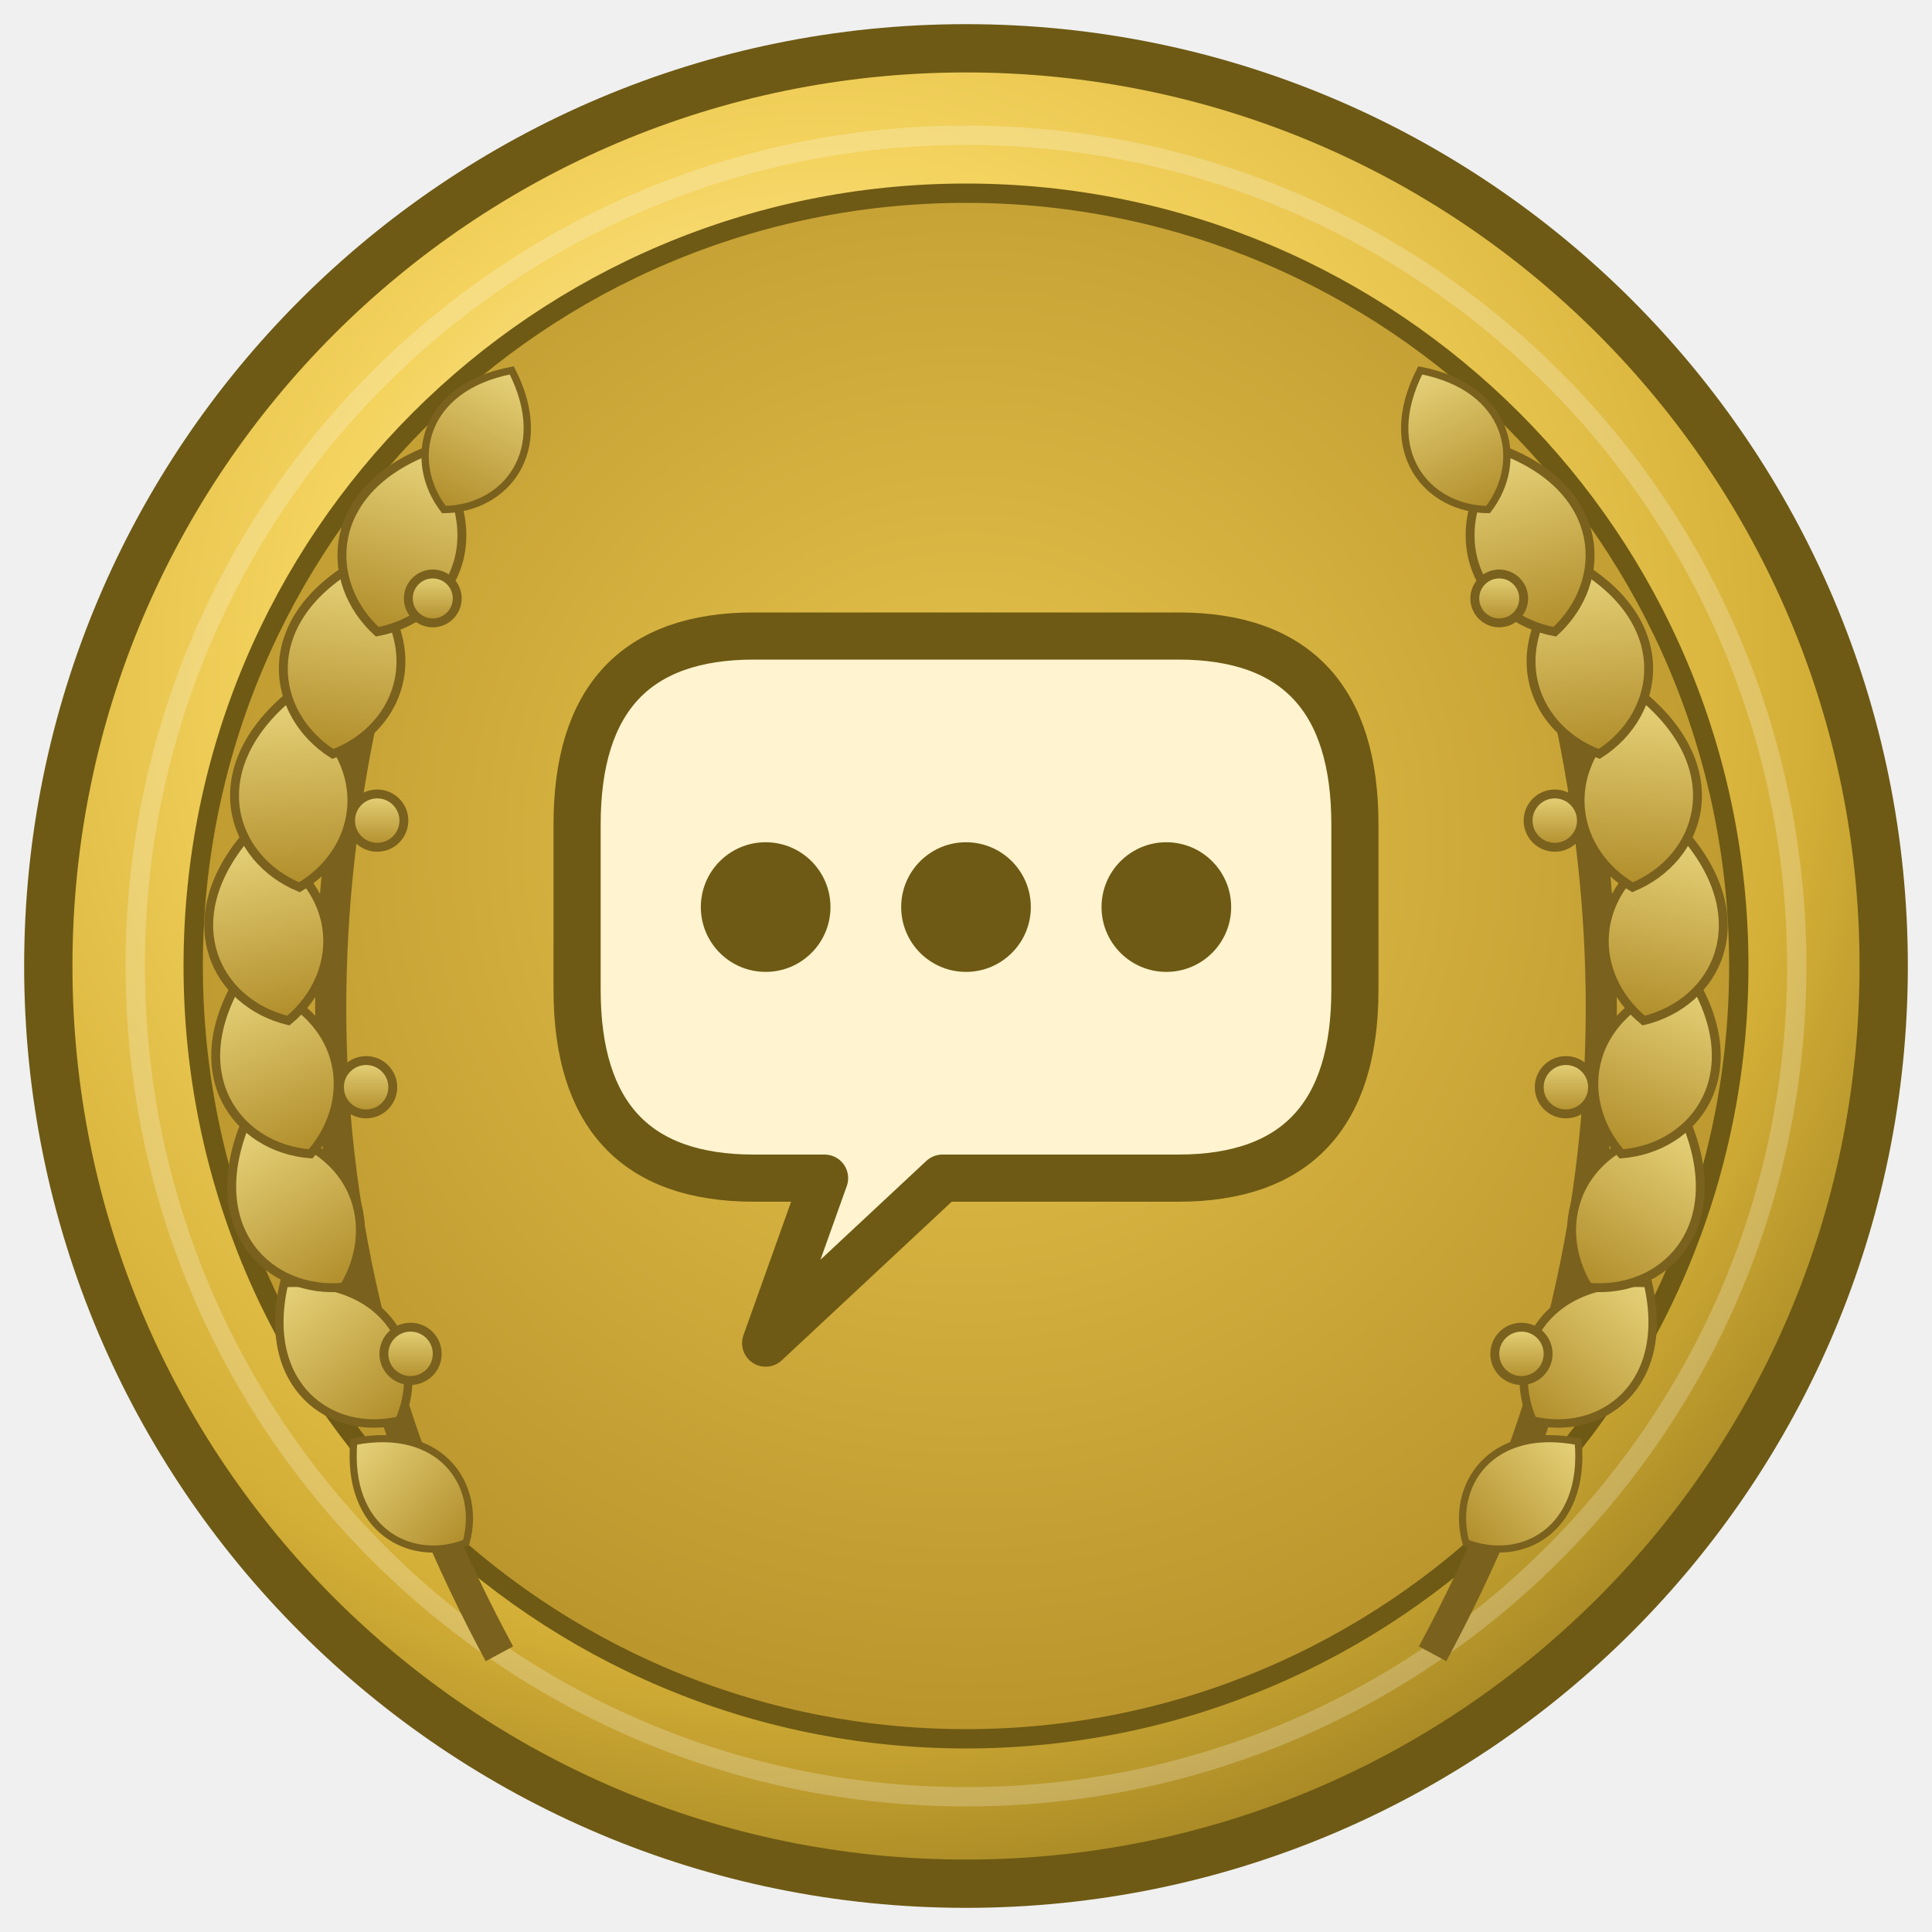
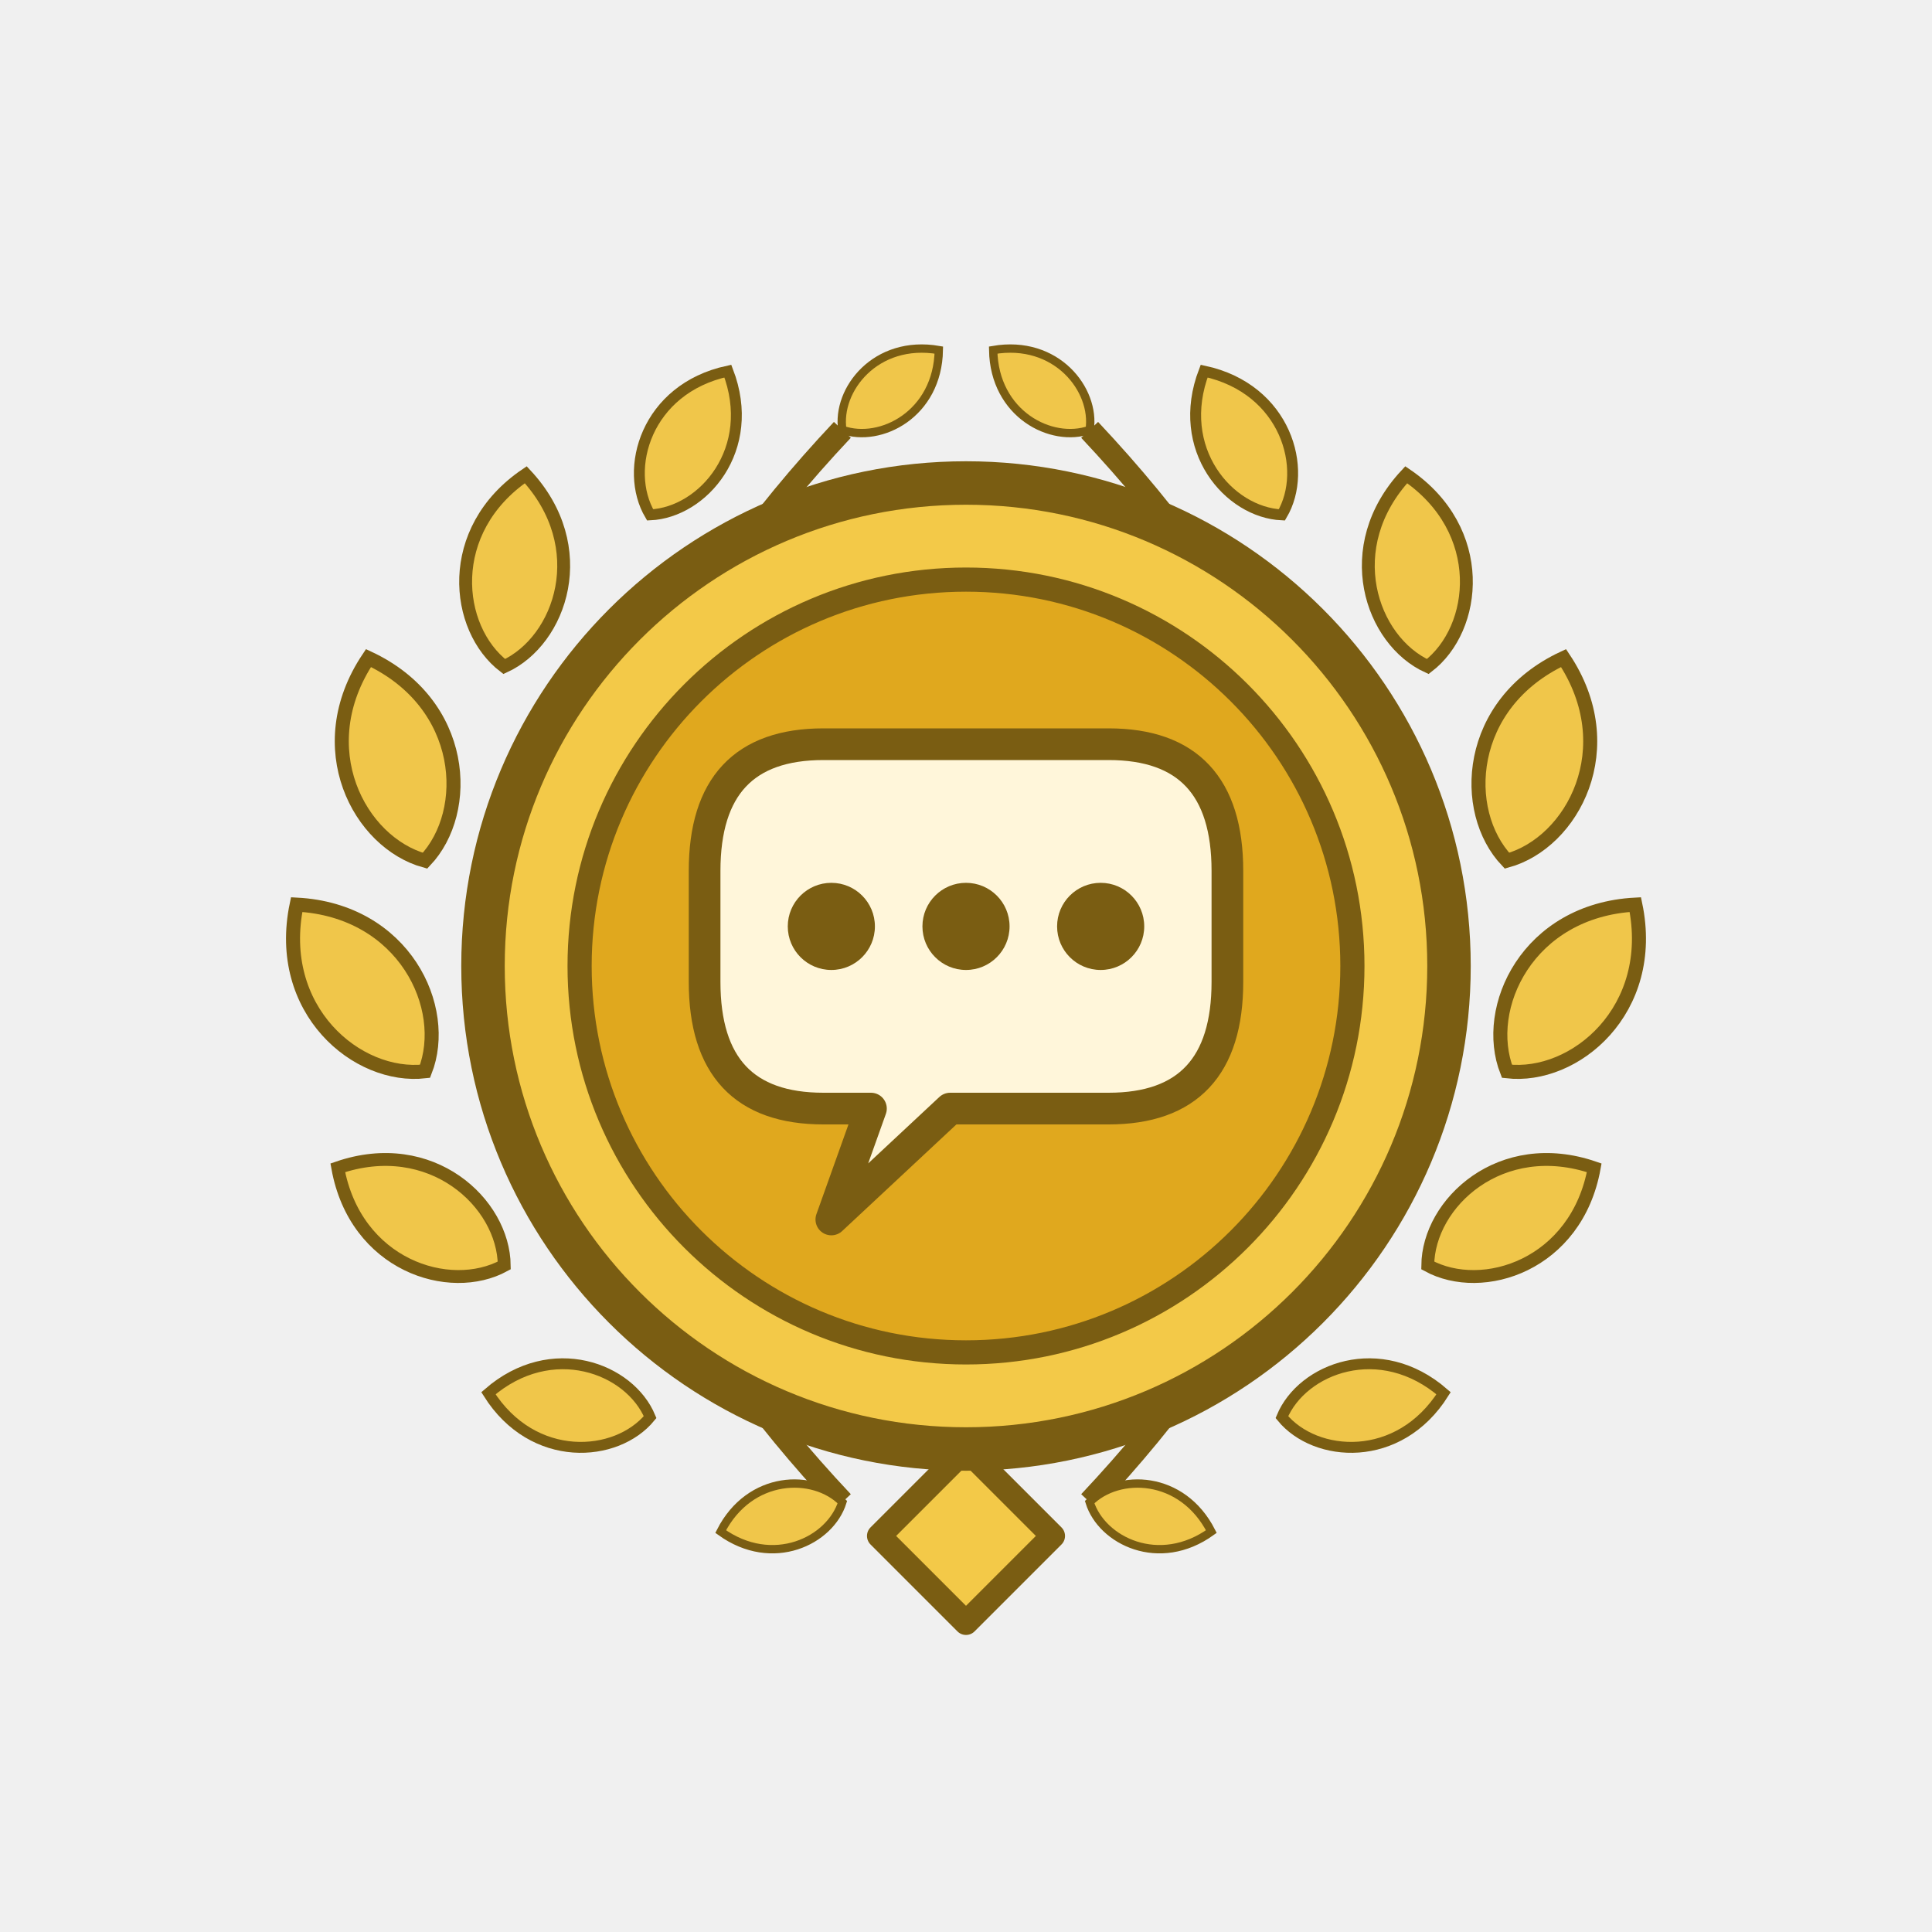
<svg xmlns="http://www.w3.org/2000/svg" viewBox="0 0 200 200" width="200" height="200" role="img" aria-label="Досягнення: Spam Master (рівень: золото)">
  <defs>
-     <radialGradient id="metal" cx="42%" cy="34%" r="72%">
-       <stop offset="0%" stop-color="#fff7d6" />
-       <stop offset="40%" stop-color="#f4d35e" />
-       <stop offset="76%" stop-color="#d4af37" />
-       <stop offset="100%" stop-color="#9a7d1f" />
-     </radialGradient>
-     <radialGradient id="field" cx="50%" cy="42%" r="60%">
-       <stop offset="0%" stop-color="#e9c64e" />
-       <stop offset="100%" stop-color="#b8932b" />
-     </radialGradient>
-     <linearGradient id="leaf" x1="0" y1="0" x2="0" y2="1">
-       <stop offset="0%" stop-color="#e7d27a" />
-       <stop offset="100%" stop-color="#b08d2a" />
-     </linearGradient>
-     <path id="lf" d="M0,0 C 6,-3 8,-11 0,-17 C -8,-11 -6,-3 0,0 Z" />
+     <path id="lf" d="M0,0 C 5,-3 7,-12 0,-18 C -7,-12 -5,-3 0,0 Z" />
  </defs>
-   <circle cx="100" cy="100" r="95" fill="url(#metal)" />
-   <circle cx="100" cy="100" r="95" fill="none" stroke="#6e5a14" stroke-width="5" />
-   <circle cx="100" cy="100" r="86" fill="none" stroke="#ffffff" stroke-opacity="0.22" stroke-width="2" />
-   <circle cx="100" cy="100" r="80" fill="url(#field)" stroke="#6e5a14" stroke-width="2" />
-   <g transform="translate(100 93) scale(1.15) translate(-100 -100)">
-     <g id="wreath-l" fill="url(#leaf)" stroke="#7a611d" stroke-width="0.8">
-       <path d="M58,168 Q 31,118 52,62" fill="none" stroke="#7a611d" stroke-width="2.8" />
-       <use href="#lf" transform="translate(55,158) rotate(-48) scale(0.8)" />
-       <use href="#lf" transform="translate(49,147) rotate(-40) scale(0.95)" />
-       <use href="#lf" transform="translate(44,135) rotate(-32)" />
-       <use href="#lf" transform="translate(41,123) rotate(-22)" />
-       <use href="#lf" transform="translate(39,111) rotate(-13)" />
-       <use href="#lf" transform="translate(40,99) rotate(-4)" />
-       <use href="#lf" transform="translate(43,87) rotate(6)" />
-       <use href="#lf" transform="translate(47,76) rotate(16)" />
-       <use href="#lf" transform="translate(53,65) rotate(26) scale(0.82)" />
-       <circle cx="50" cy="141" r="2.4" />
-       <circle cx="46" cy="117" r="2.4" />
-       <circle cx="47" cy="93" r="2.4" />
-       <circle cx="52" cy="73" r="2.2" />
-     </g>
-     <use href="#wreath-l" transform="matrix(-1 0 0 1 200 0)" />
+   <g id="wreath-l" fill="#f0c64a" stroke="#7a5d12" stroke-width="1.2">
+     <path d="M87.2,155.5 Q 35,100 87.2,44.5" fill="none" stroke="#7a5d12" stroke-width="2.4" />
+     <use href="#lf" transform="translate(87.2 155.5) rotate(-103.6) scale(0.72)" />
+     <use href="#lf" transform="translate(67.3 146.7) rotate(-81.6) scale(0.94)" />
+     <use href="#lf" transform="translate(52.2 131.0) rotate(-59.6) scale(1.11)" />
+     <use href="#lf" transform="translate(44.0 110.9) rotate(-37.6) scale(1.21)" />
+     <use href="#lf" transform="translate(44.0 89.1) rotate(-15.6) scale(1.21)" />
+     <use href="#lf" transform="translate(52.2 69.0) rotate(6.4) scale(1.11)" />
+     <use href="#lf" transform="translate(67.3 53.3) rotate(28.4) scale(0.94)" />
+     <use href="#lf" transform="translate(87.2 44.5) rotate(50.4) scale(0.72)" />
  </g>
-   <g transform="translate(100 100) scale(1.22) translate(-100 -100)">
-     <path d="M82,72 H118 Q133,72 133,88 V102 Q133,118 118,118 H98 L83,132 L88,118 H82 Q67,118 67,102 V88 Q67,72 82,72 Z" fill="#fff4cf" stroke="#6e5a14" stroke-width="4" stroke-linejoin="round" />
-     <circle cx="83" cy="95" r="5.5" fill="#6e5a14" />
-     <circle cx="100" cy="95" r="5.5" fill="#6e5a14" />
-     <circle cx="117" cy="95" r="5.5" fill="#6e5a14" />
+   <use href="#wreath-l" transform="matrix(-1 0 0 1 200 0)" />
+   <path d="M100,150 l9,9 -9,9 -9,-9 Z" fill="#f3c948" stroke="#7a5d12" stroke-width="2.5" stroke-linejoin="round" />
+   <circle cx="100" cy="100" r="50" fill="#f3c948" stroke="#7a5d12" stroke-width="4.5" />
+   <circle cx="100" cy="100" r="40" fill="#e0a81e" stroke="#7a5d12" stroke-width="2.5" />
+   <g transform="translate(100 100) scale(0.82) translate(-100 -100)">
+     <path d="M82,72 H118 Q133,72 133,88 V102 Q133,118 118,118 H98 L83,132 L88,118 H82 Q67,118 67,102 V88 Q67,72 82,72 Z" fill="#fff6da" stroke="#7a5d12" stroke-width="4" stroke-linejoin="round" />
+     <circle cx="83" cy="95" r="5.5" fill="#7a5d12" />
+     <circle cx="100" cy="95" r="5.5" fill="#7a5d12" />
+     <circle cx="117" cy="95" r="5.5" fill="#7a5d12" />
  </g>
</svg>
